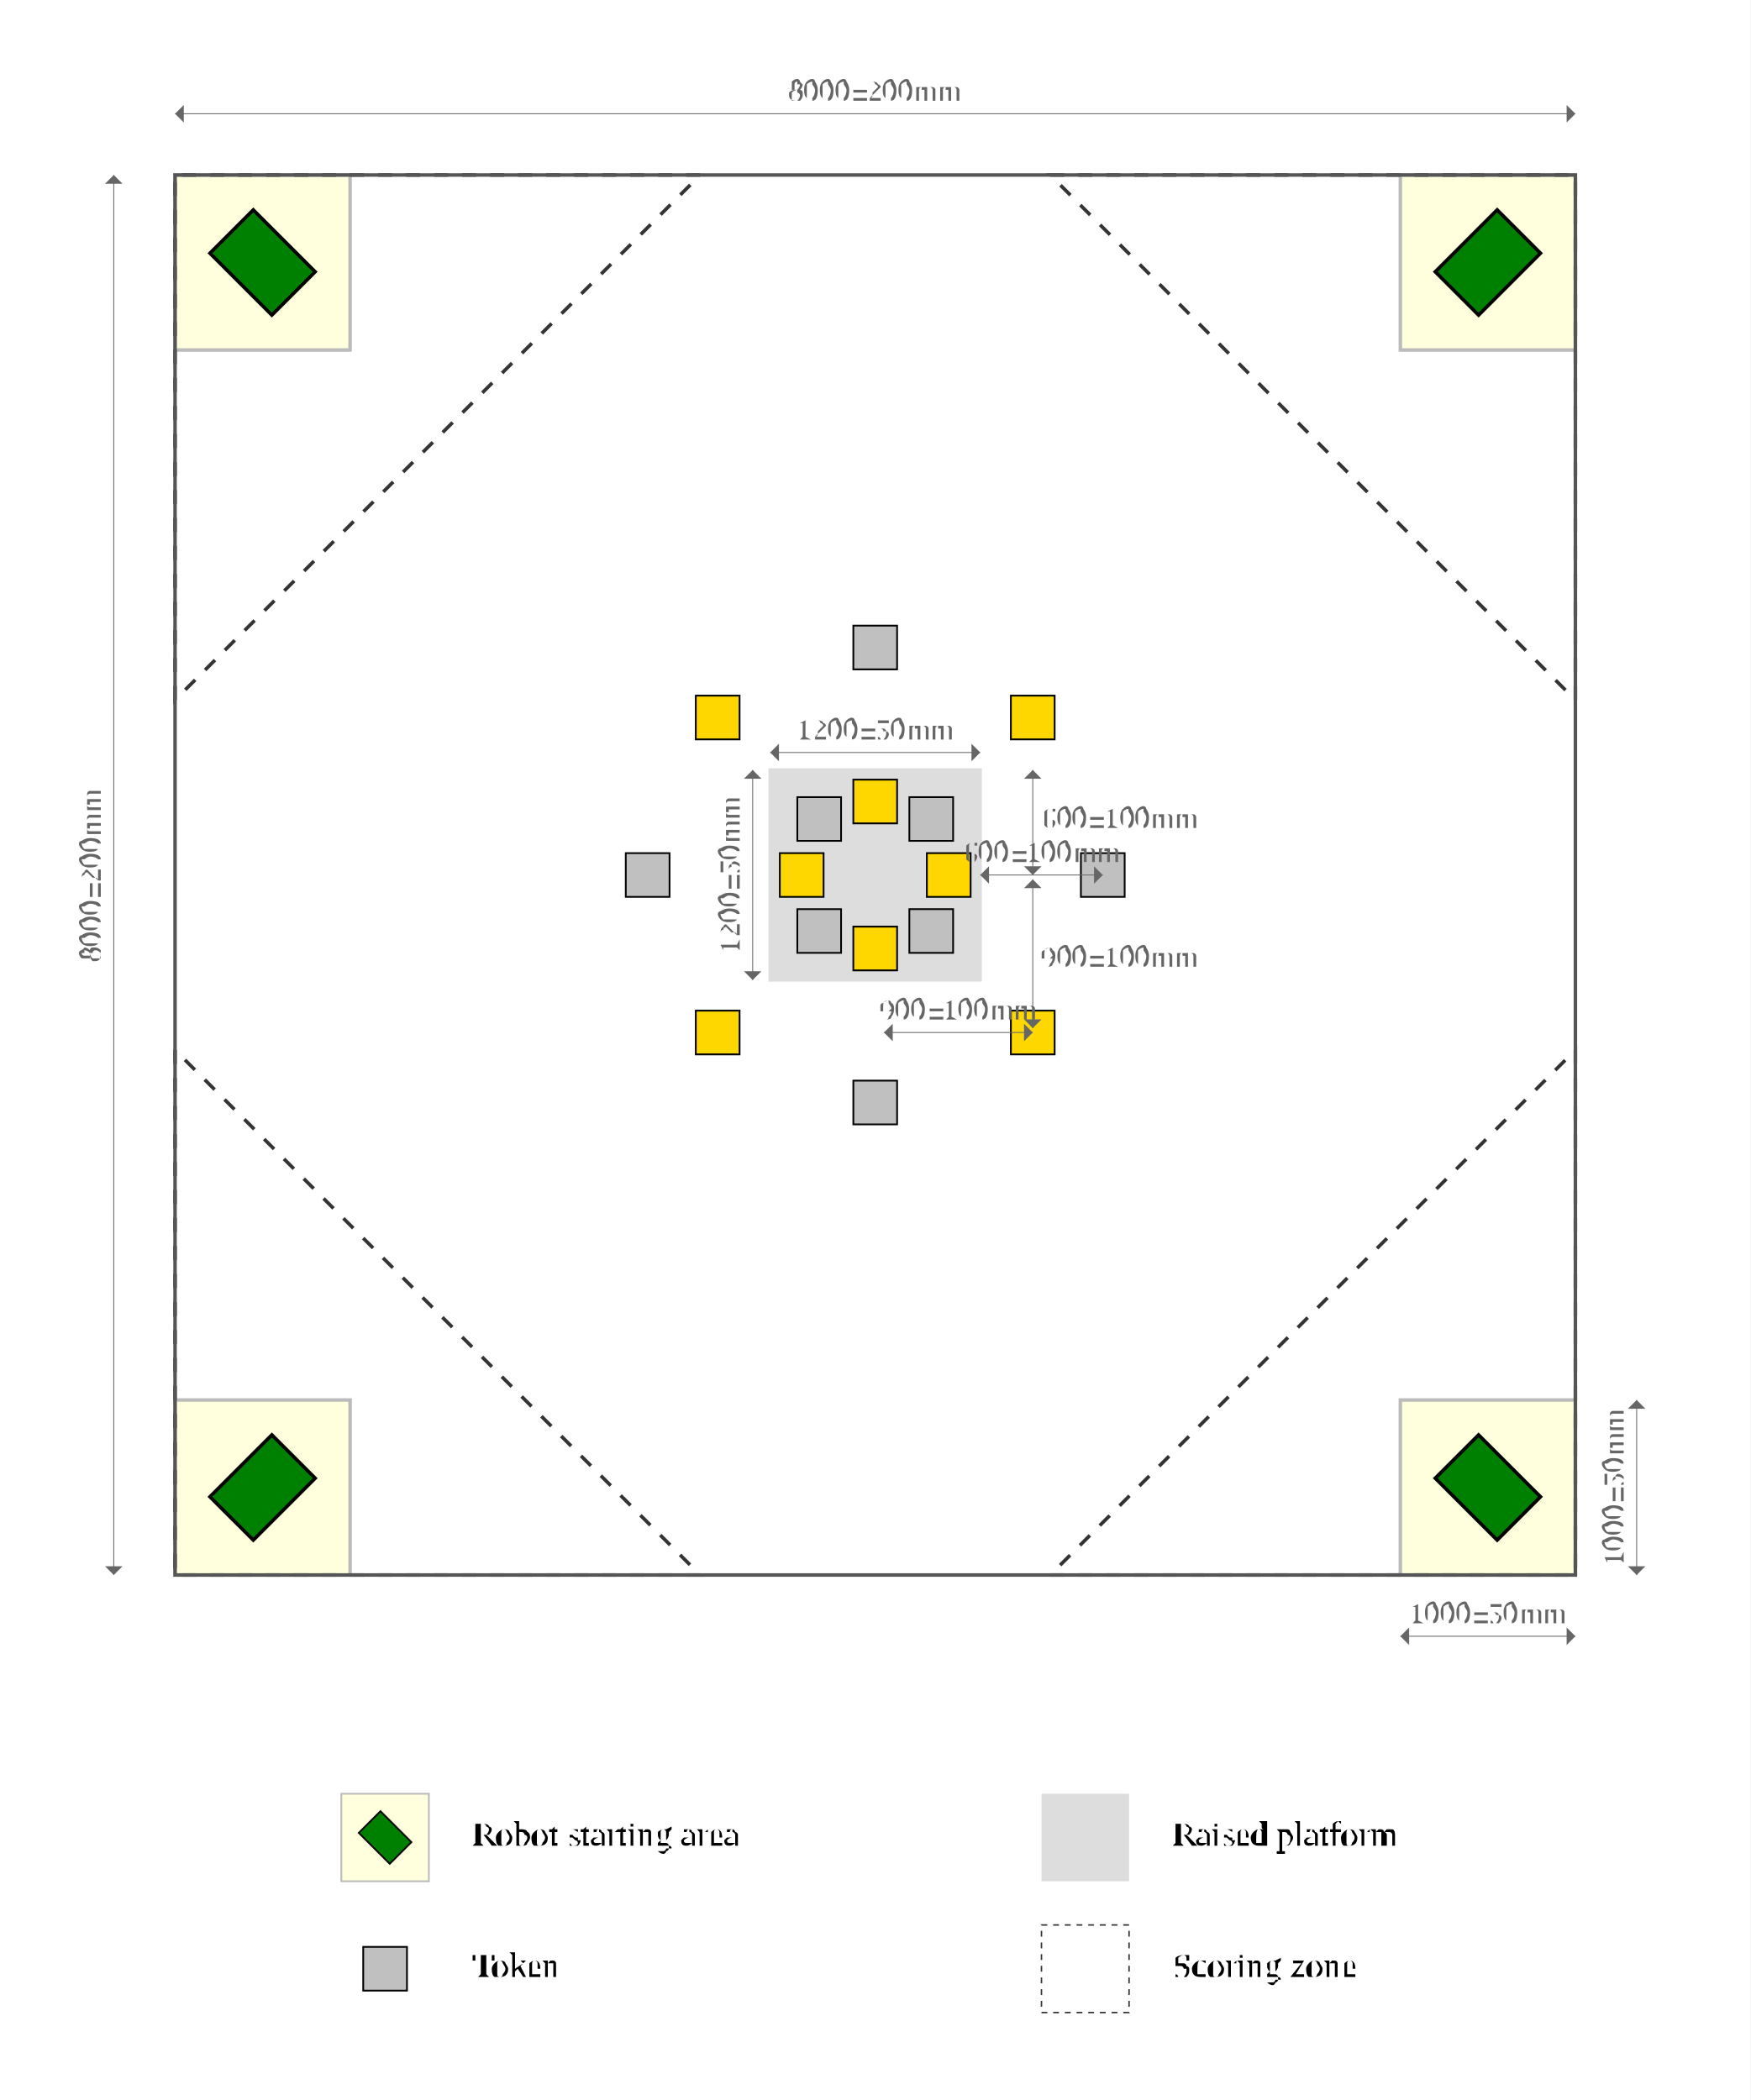
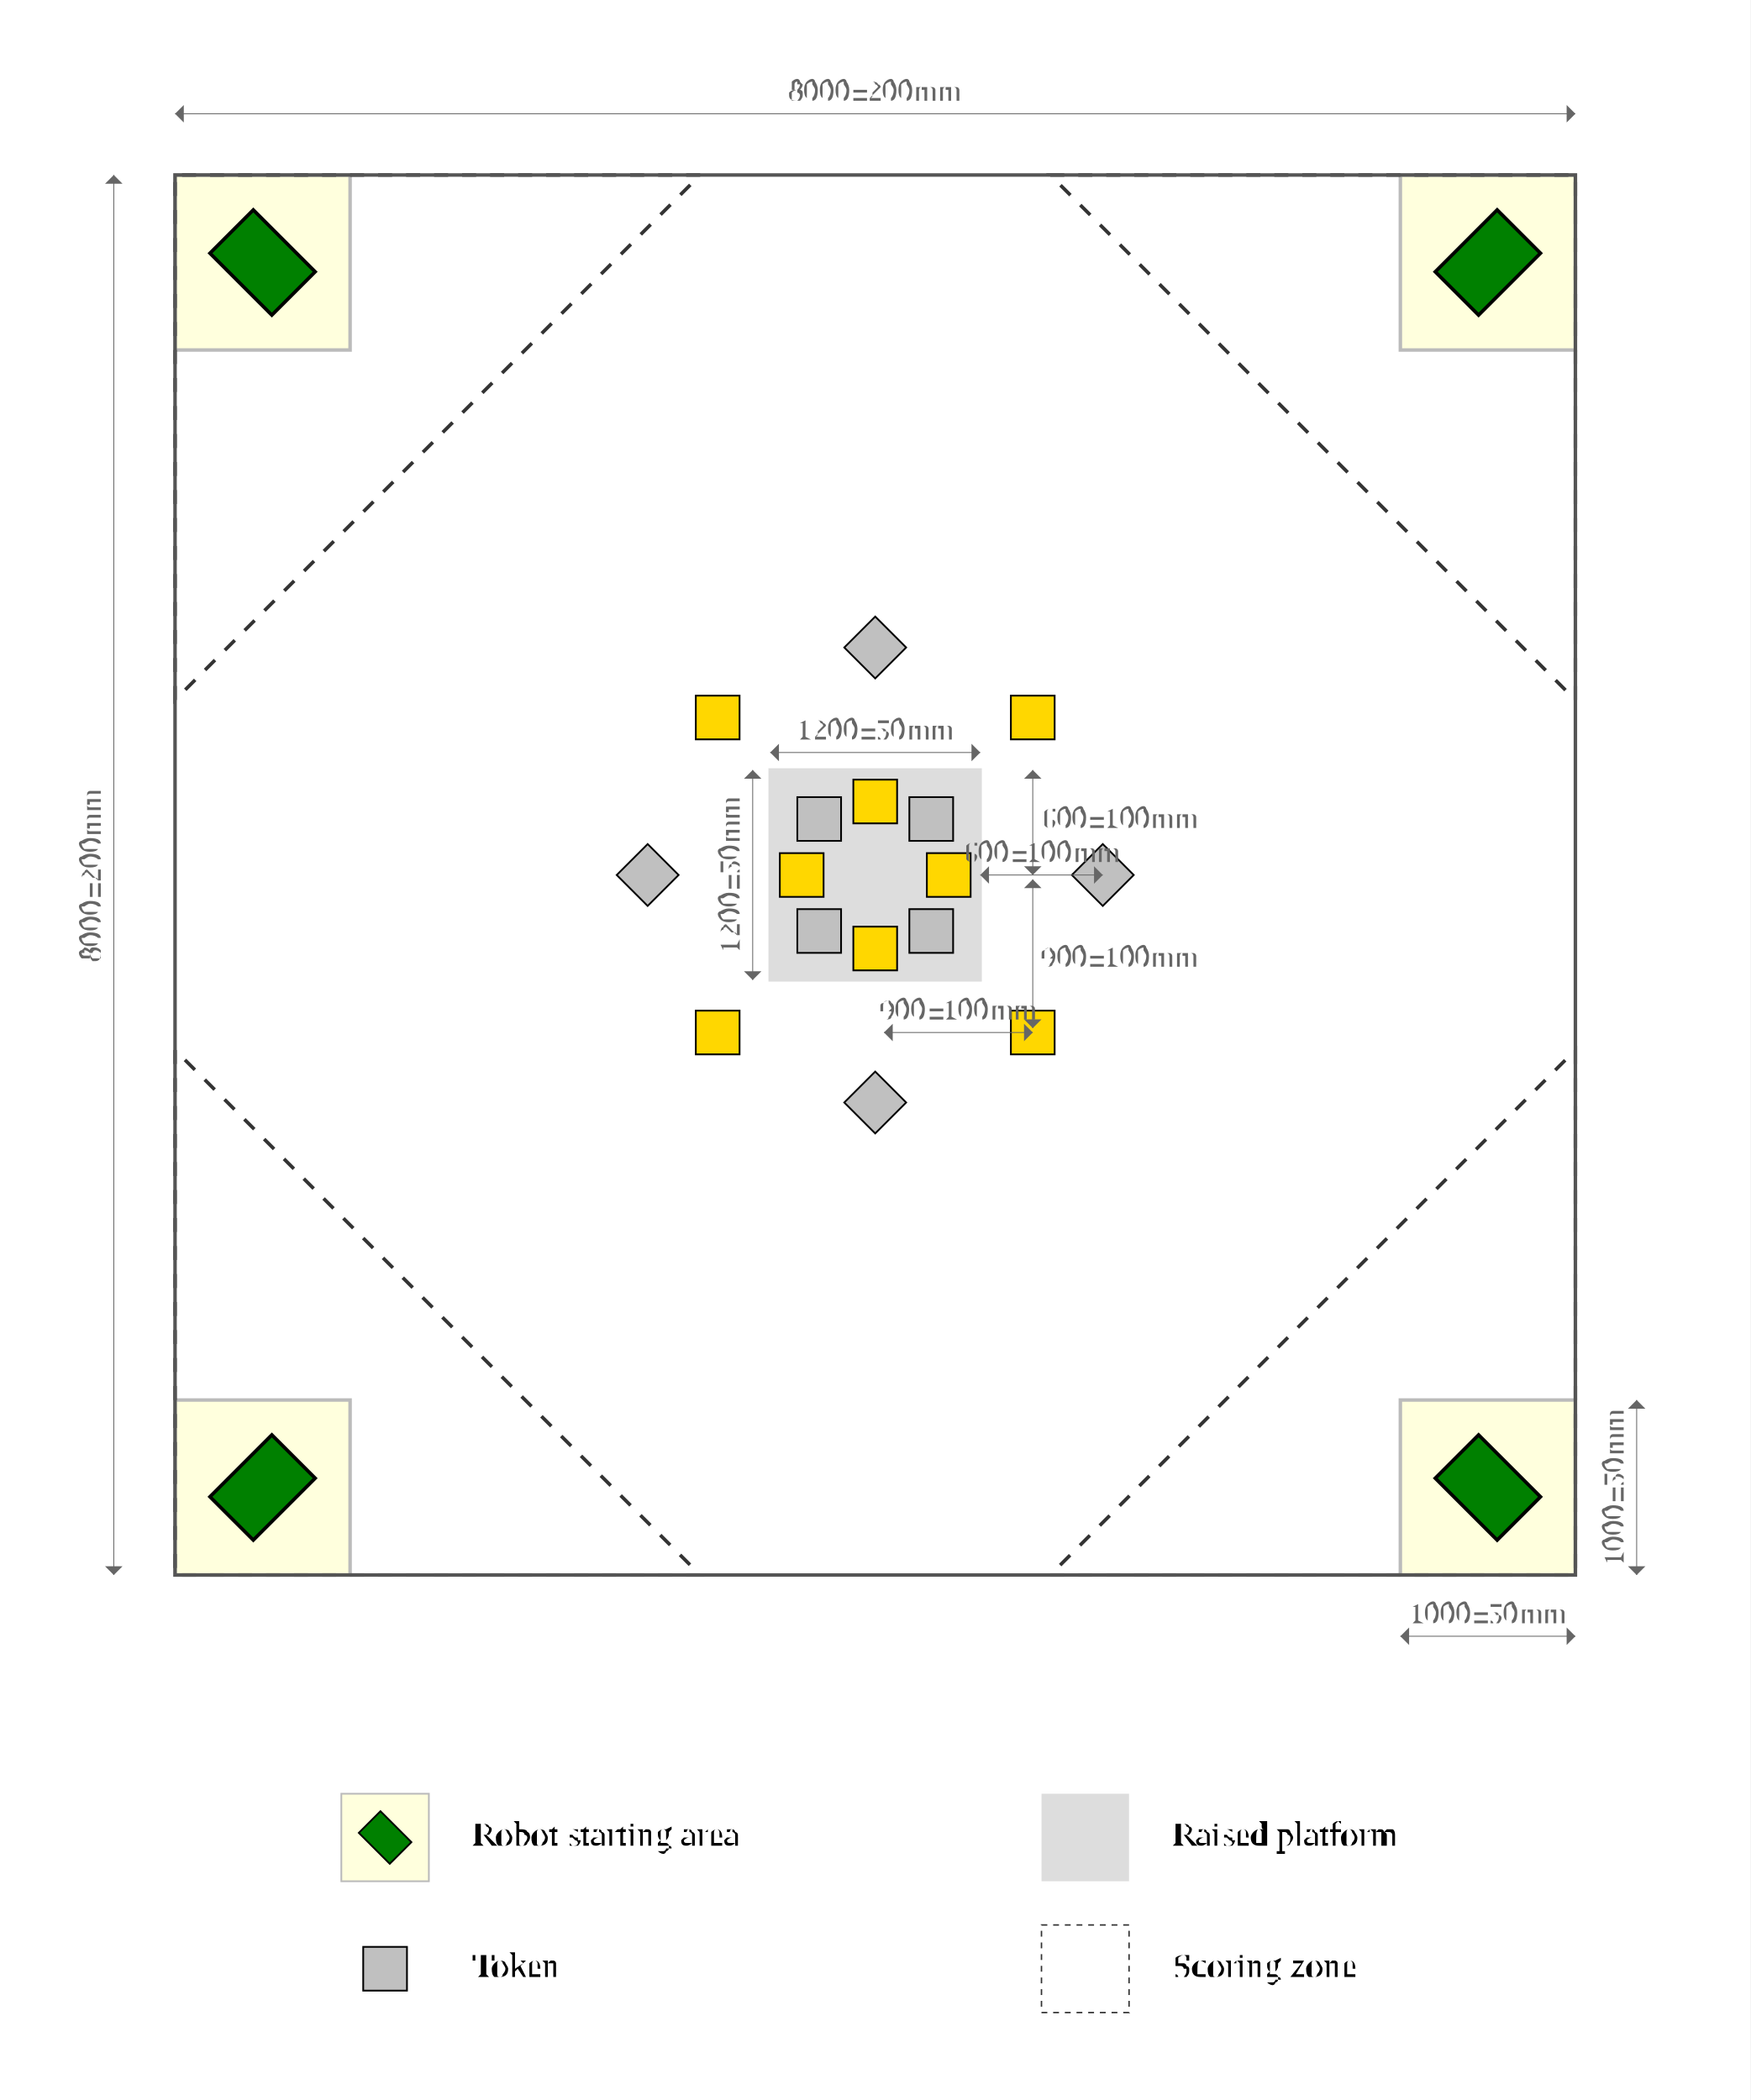
<svg xmlns="http://www.w3.org/2000/svg" xmlns:xlink="http://www.w3.org/1999/xlink" version="1.1" baseProfile="full" width="1000" height="1200">
  <style type="text/css">
    
      .arena-wall {
        fill: none;
        stroke: #555;
        stroke-width: .02;
      }

      #token-silver {
        stroke: black;
        stroke-width: 0.01;
        fill: silver;
      }

      #token-gold {
        stroke: black;
        stroke-width: 0.01;
        fill: gold;
      }

      #robot {
        fill: green;
        stroke: black;
        stroke-width: 0.02;
      }

      .platform {
        fill: #ddd;
      }

      .zone {
        stroke: #333;
        stroke-width: 0.02;
        /*stroke-dasharray: 0.141, 0.141;*/
        stroke-dasharray: 0.08 0.08;
        /*stroke-dashoffset: -50%;*/
        fill: none;
      }

      #start-zone {
        stroke: #bbb;
        stroke-width: 0.02;
        fill: #ffd;
      }

      .dimension line {
        stroke: #666;
        stroke-width: 0.005;
        marker-start: url(#dimension-arrow-head-start);
        marker-end: url(#dimension-arrow-head-end);
      }

      .dimension text {
        fill: #666;
        font-size: 0.175px;
      }
      .dimension text.above {
        text-anchor: middle;
      }
      .dimension text.left-rotated {
        text-anchor: middle;
        transform: rotate(-90deg);
      }
      .dimension text.left {
        text-anchor: end;
        dominant-baseline: middle;
      }
      .dimension text.right {
        text-anchor: start;
        dominant-baseline: middle;
      }

      .dimension-arrow-head {
        fill: #666;
      }

      .dimension-guide {
        stroke: #666;
        stroke-width: 0.01;
        stroke-dasharray: 0.003 0.04;
        stroke-linecap: round;
        fill: none;
      }

      .legend-label {
        font-size: 0.2px;
        text-anchor: start;
        dominant-baseline: middle;
      }
    
  </style>
  <defs>
    <rect x="-0.125" y="-0.125" width="0.25" height="0.25" id="token-silver" />
    <rect x="-0.125" y="-0.125" width="0.25" height="0.25" id="token-gold" />
    <rect width="0.35" height="0.5" x="-0.175" y="-0.25" id="robot" />
    <g id="start-zone">
      <rect x="-0.5" y="-0.5" width="1" height="1" />
    </g>
    <g id="start-zone-with-robot">
      <use xlink:href="#start-zone" />
      <use xlink:href="#robot" transform="rotate(135)" />
    </g>
    <g id="tokens-quarter">
      <use xlink:href="#token-silver" transform="translate(0.32 0.32)" />
      <use xlink:href="#token-gold" transform="translate(0.42 0)" />
      <use xlink:href="#token-gold" transform="translate(0.9 0.9)" />
-       <use xlink:href="#token-silver" transform="translate(0 1.3)" />
+       <use xlink:href="#token-silver" transform="translate(0 1.3) rotate(45 0 0)" />
      <path class="zone" d="M4 1 v3 h-3 z" />
    </g>
    <g id="start-area">
      <use xlink:href="#start-zone-with-robot" transform="translate(0.5 0.5)" />
    </g>
    <g id="zone">
      <rect x="-0.6" y="-0.6" width="1.2" height="1.2" class="zone" />
    </g>
    <g id="volcano">
      <path d="M-1.8 -1.8 v3.6 h3.6 v-3.6 h-3.6 l1.2 1.2 h1.2 v1.2 h-1.2 v-1.2" />
    </g>
    <g id="dimension-arrow-head" transform="scale(0.05)">
      <path d="M0,0 L1,1 L1,-1 L0,0" class="dimension-arrow-head" />
    </g>
    <marker id="dimension-arrow-head-start" orient="auto" markerWidth="1" markerHeight="2" refX="0" refY="1" markerUnits="userSpaceOnUse">
      <use xlink:href="#dimension-arrow-head" transform="translate(0 1)" />
    </marker>
    <marker id="dimension-arrow-head-end" orient="auto" markerWidth="1" markerHeight="2" refX="1" refY="1" markerUnits="userSpaceOnUse">
      <use xlink:href="#dimension-arrow-head" transform="translate(1 1) scale(-1 1)" />
    </marker>
  </defs>
  <rect width="100%" height="100%" fill="white" />
  <g id="arena-space" transform="scale(100)">
    <g id="arena" transform="translate(1 1)">
      <use xlink:href="#start-area" />
      <use xlink:href="#start-area" transform="rotate(90 4 4)" />
      <use xlink:href="#start-area" transform="rotate(180 4 4)" />
      <use xlink:href="#start-area" transform="rotate(270 4 4)" />
      <g class="dimension" transform="translate(7.5 8.35)">
        <line x1="-0.5" y1="0" x2="0.5" y2="0" />
        <text x="0" y="-0.075" class="above">1000±50mm</text>
      </g>
      <g class="dimension" transform="translate(8.35 7.5)">
        <line x1="0" y1="-0.5" x2="0" y2="0.5" />
        <text x="0" y="-0.075" class="left-rotated">1000±50mm</text>
      </g>
      <g class="platform" transform="translate(4 4)">
        <rect x="-0.61" y="-0.61" width="1.219" height="1.219" />
      </g>
      <g class="dimension" transform="translate(4 3.3)">
        <line x1="-0.6" y1="0" x2="0.6" y2="0" />
        <text x="0" y="-0.075" class="above">1200±50mm</text>
      </g>
      <g class="dimension" transform="translate(3.3 4)">
        <line x1="0" y1="-0.6" x2="0" y2="0.6" />
        <text x="0" y="-0.075" class="left-rotated">1200±50mm</text>
      </g>
      <g transform="translate(4 4)">
        <use xlink:href="#tokens-quarter" />
        <use xlink:href="#tokens-quarter" transform="rotate(90 0 0)" />
        <use xlink:href="#tokens-quarter" transform="rotate(180 0 0)" />
        <use xlink:href="#tokens-quarter" transform="rotate(270 0 0)" />
      </g>
      <g class="dimension" transform="translate(4.95 4)">
        <line x1="-0.35" y1="0" x2="0.35" y2="0" />
        <text x="0" y="-0.075" class="above">600±100mm</text>
      </g>
      <g class="dimension" transform="translate(4.9 3.7)">
        <line x1="0" y1="-0.3" x2="0" y2="0.3" />
        <text x="0.05" y="0.03">600±100mm</text>
      </g>
      <g class="dimension" transform="translate(4.475 4.9)">
        <line x1="-0.425" y1="0" x2="0.425" y2="0" />
        <text x="0" y="-0.075" class="above">900±100mm</text>
      </g>
      <g class="dimension" transform="translate(4.9 4.45)">
        <line x1="0" y1="-0.425" x2="0" y2="0.425" />
        <text x="0.05" y="0.075">900±100mm</text>
      </g>
      <rect width="8" height="8" x="0" y="0" class="arena-wall" />
      <g class="dimension" transform="translate(4 -0.35)">
        <line x1="-4" y1="0" x2="4" y2="0" />
        <text x="0" y="-0.075" class="above">8000±200mm</text>
      </g>
      <g class="dimension" transform="translate(-0.35 4)">
        <line x1="0" y1="-4" x2="0" y2="4" />
        <text x="0" y="-0.075" class="left-rotated">8000±200mm</text>
      </g>
    </g>
    <g id="legend" transform="translate(2.2 10.5)">
      <g transform="translate(0 0)">
        <use xlink:href="#start-zone-with-robot" transform="scale(0.5)" />
        <text x="0.5" y="0" class="legend-label">Robot starting area</text>
      </g>
      <g transform="translate(0 0.75)">
        <use xlink:href="#token-silver" />
        <text x="0.5" y="0" class="legend-label">Token</text>
      </g>
      <g transform="translate(4 0)">
        <rect class="platform" x="-0.25" y="-0.25" width="0.5" height="0.5" />
        <text x="0.5" y="0" class="legend-label">Raised platform</text>
      </g>
      <g transform="translate(4 0.75)">
        <use xlink:href="#zone" transform="scale(0.417)" />
        <text x="0.5" y="0" class="legend-label">Scoring zone</text>
      </g>
    </g>
  </g>
</svg>
